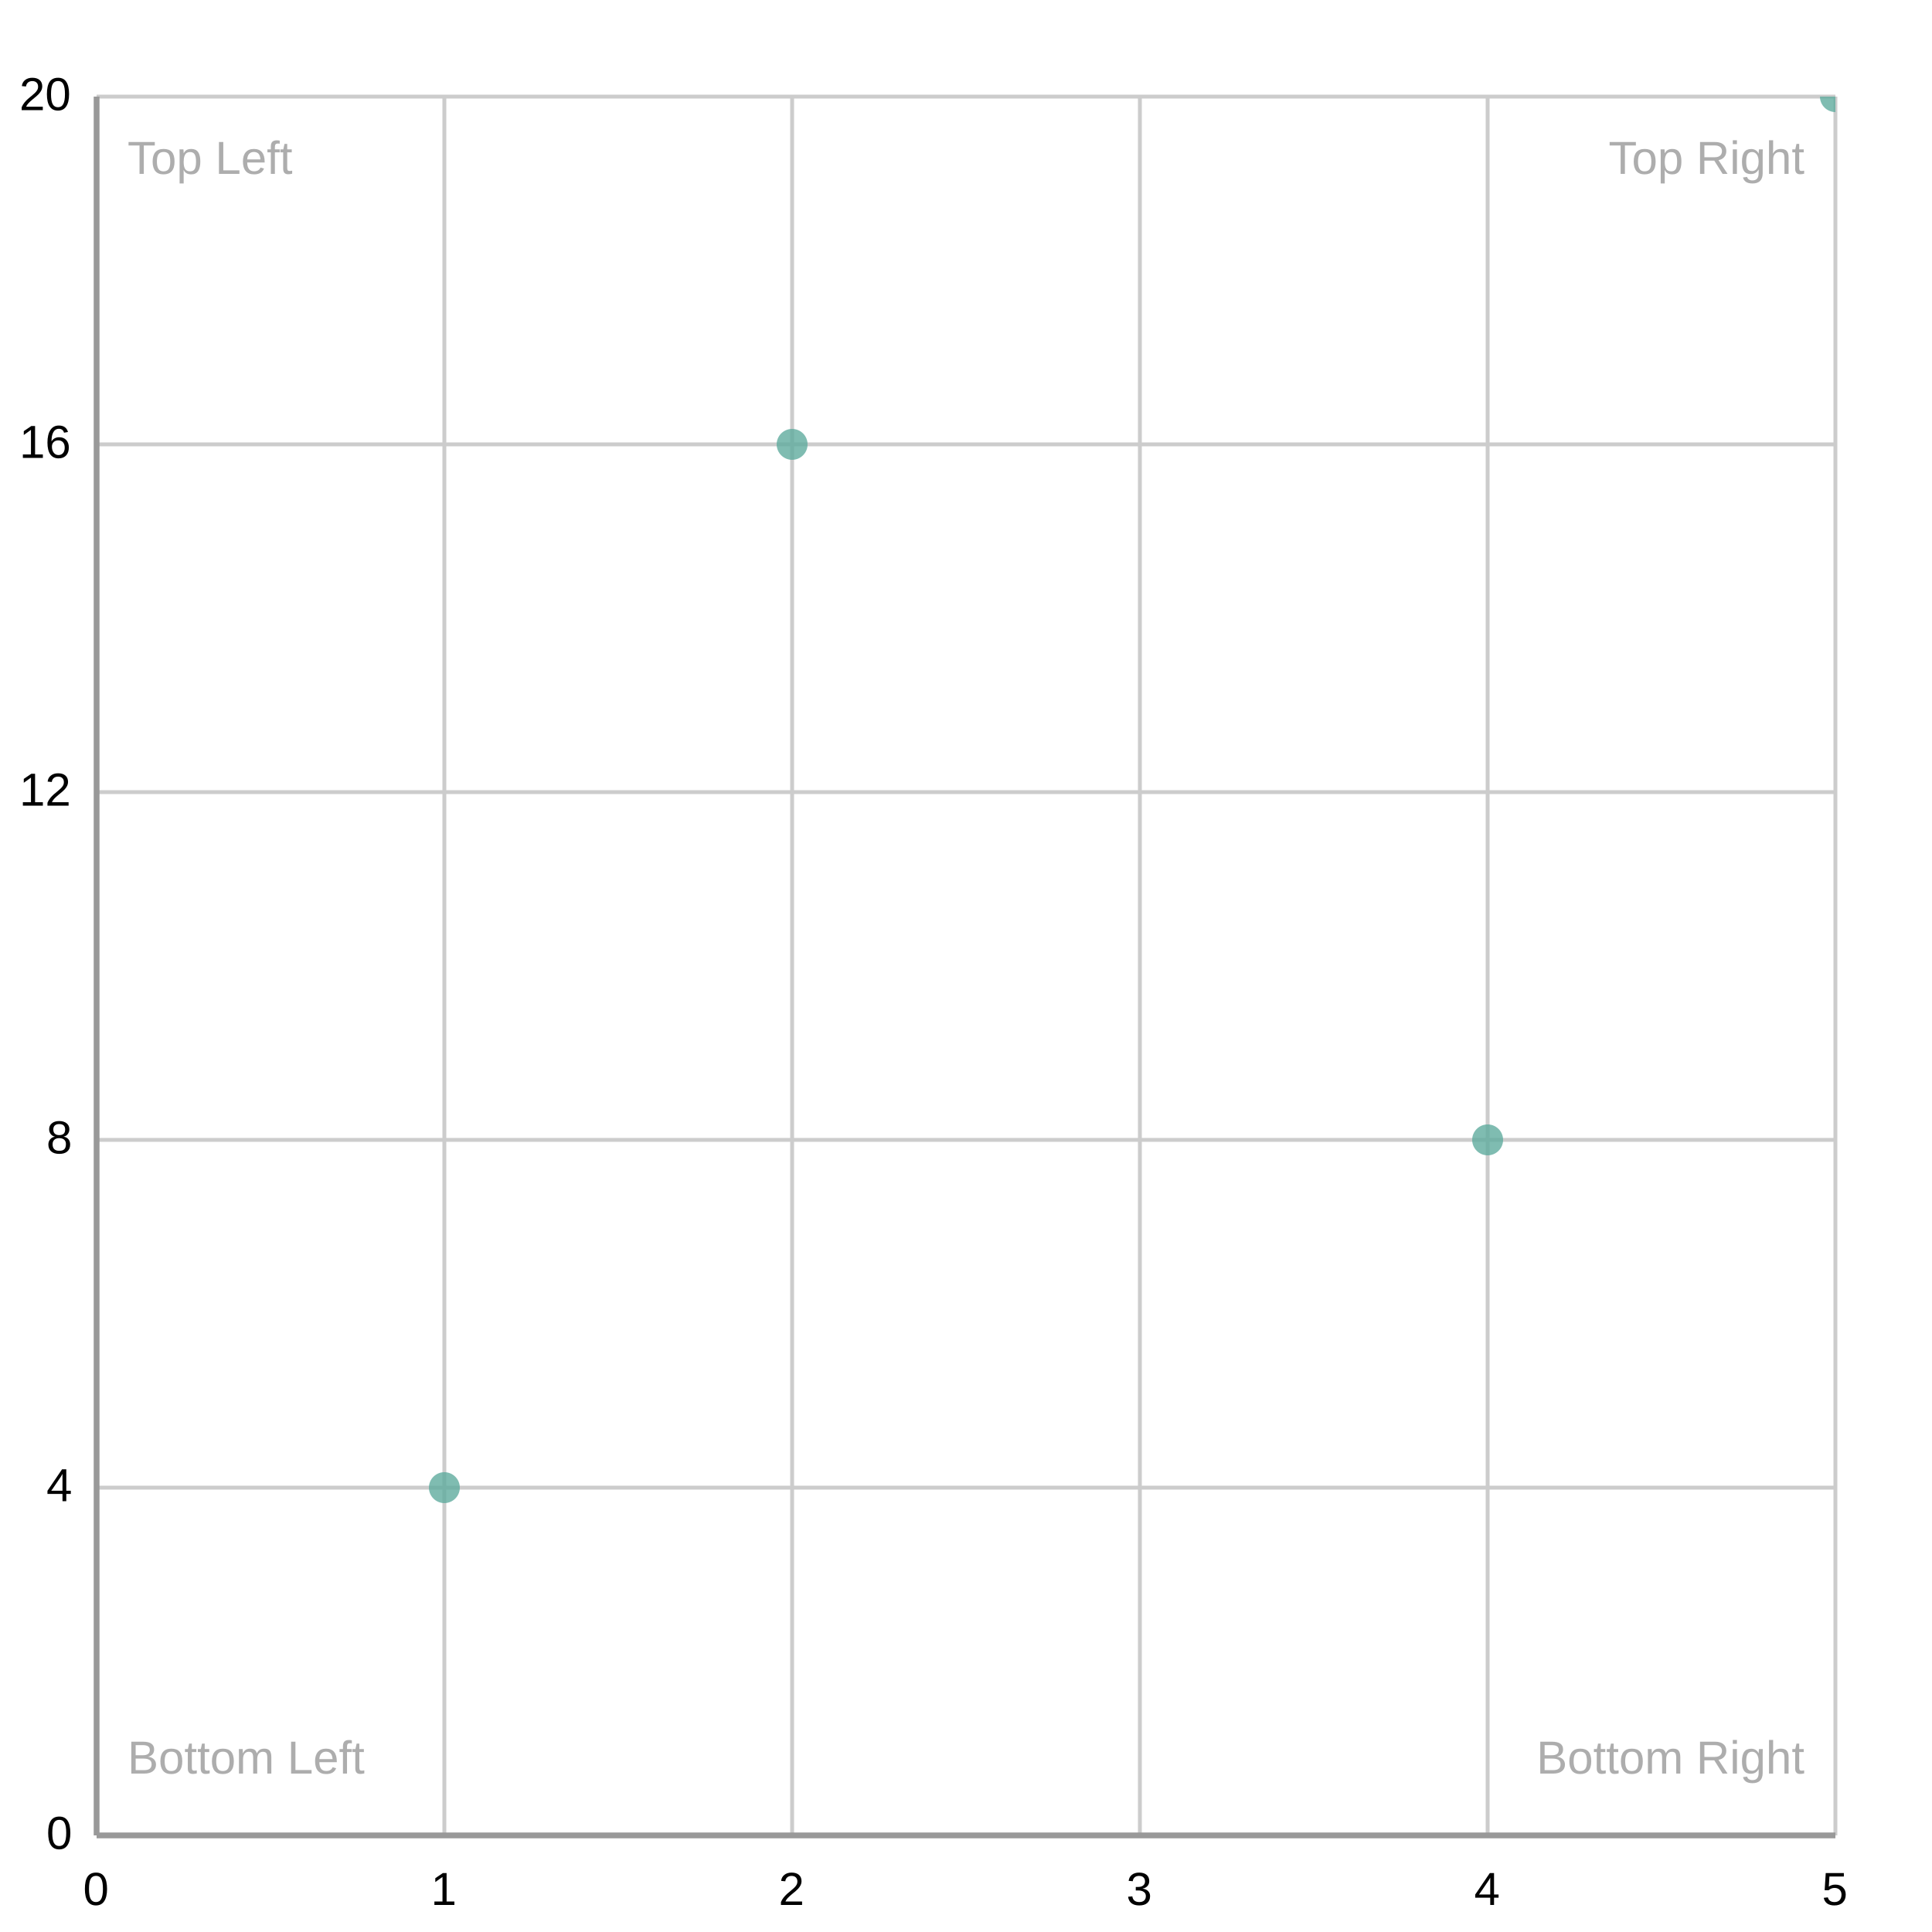
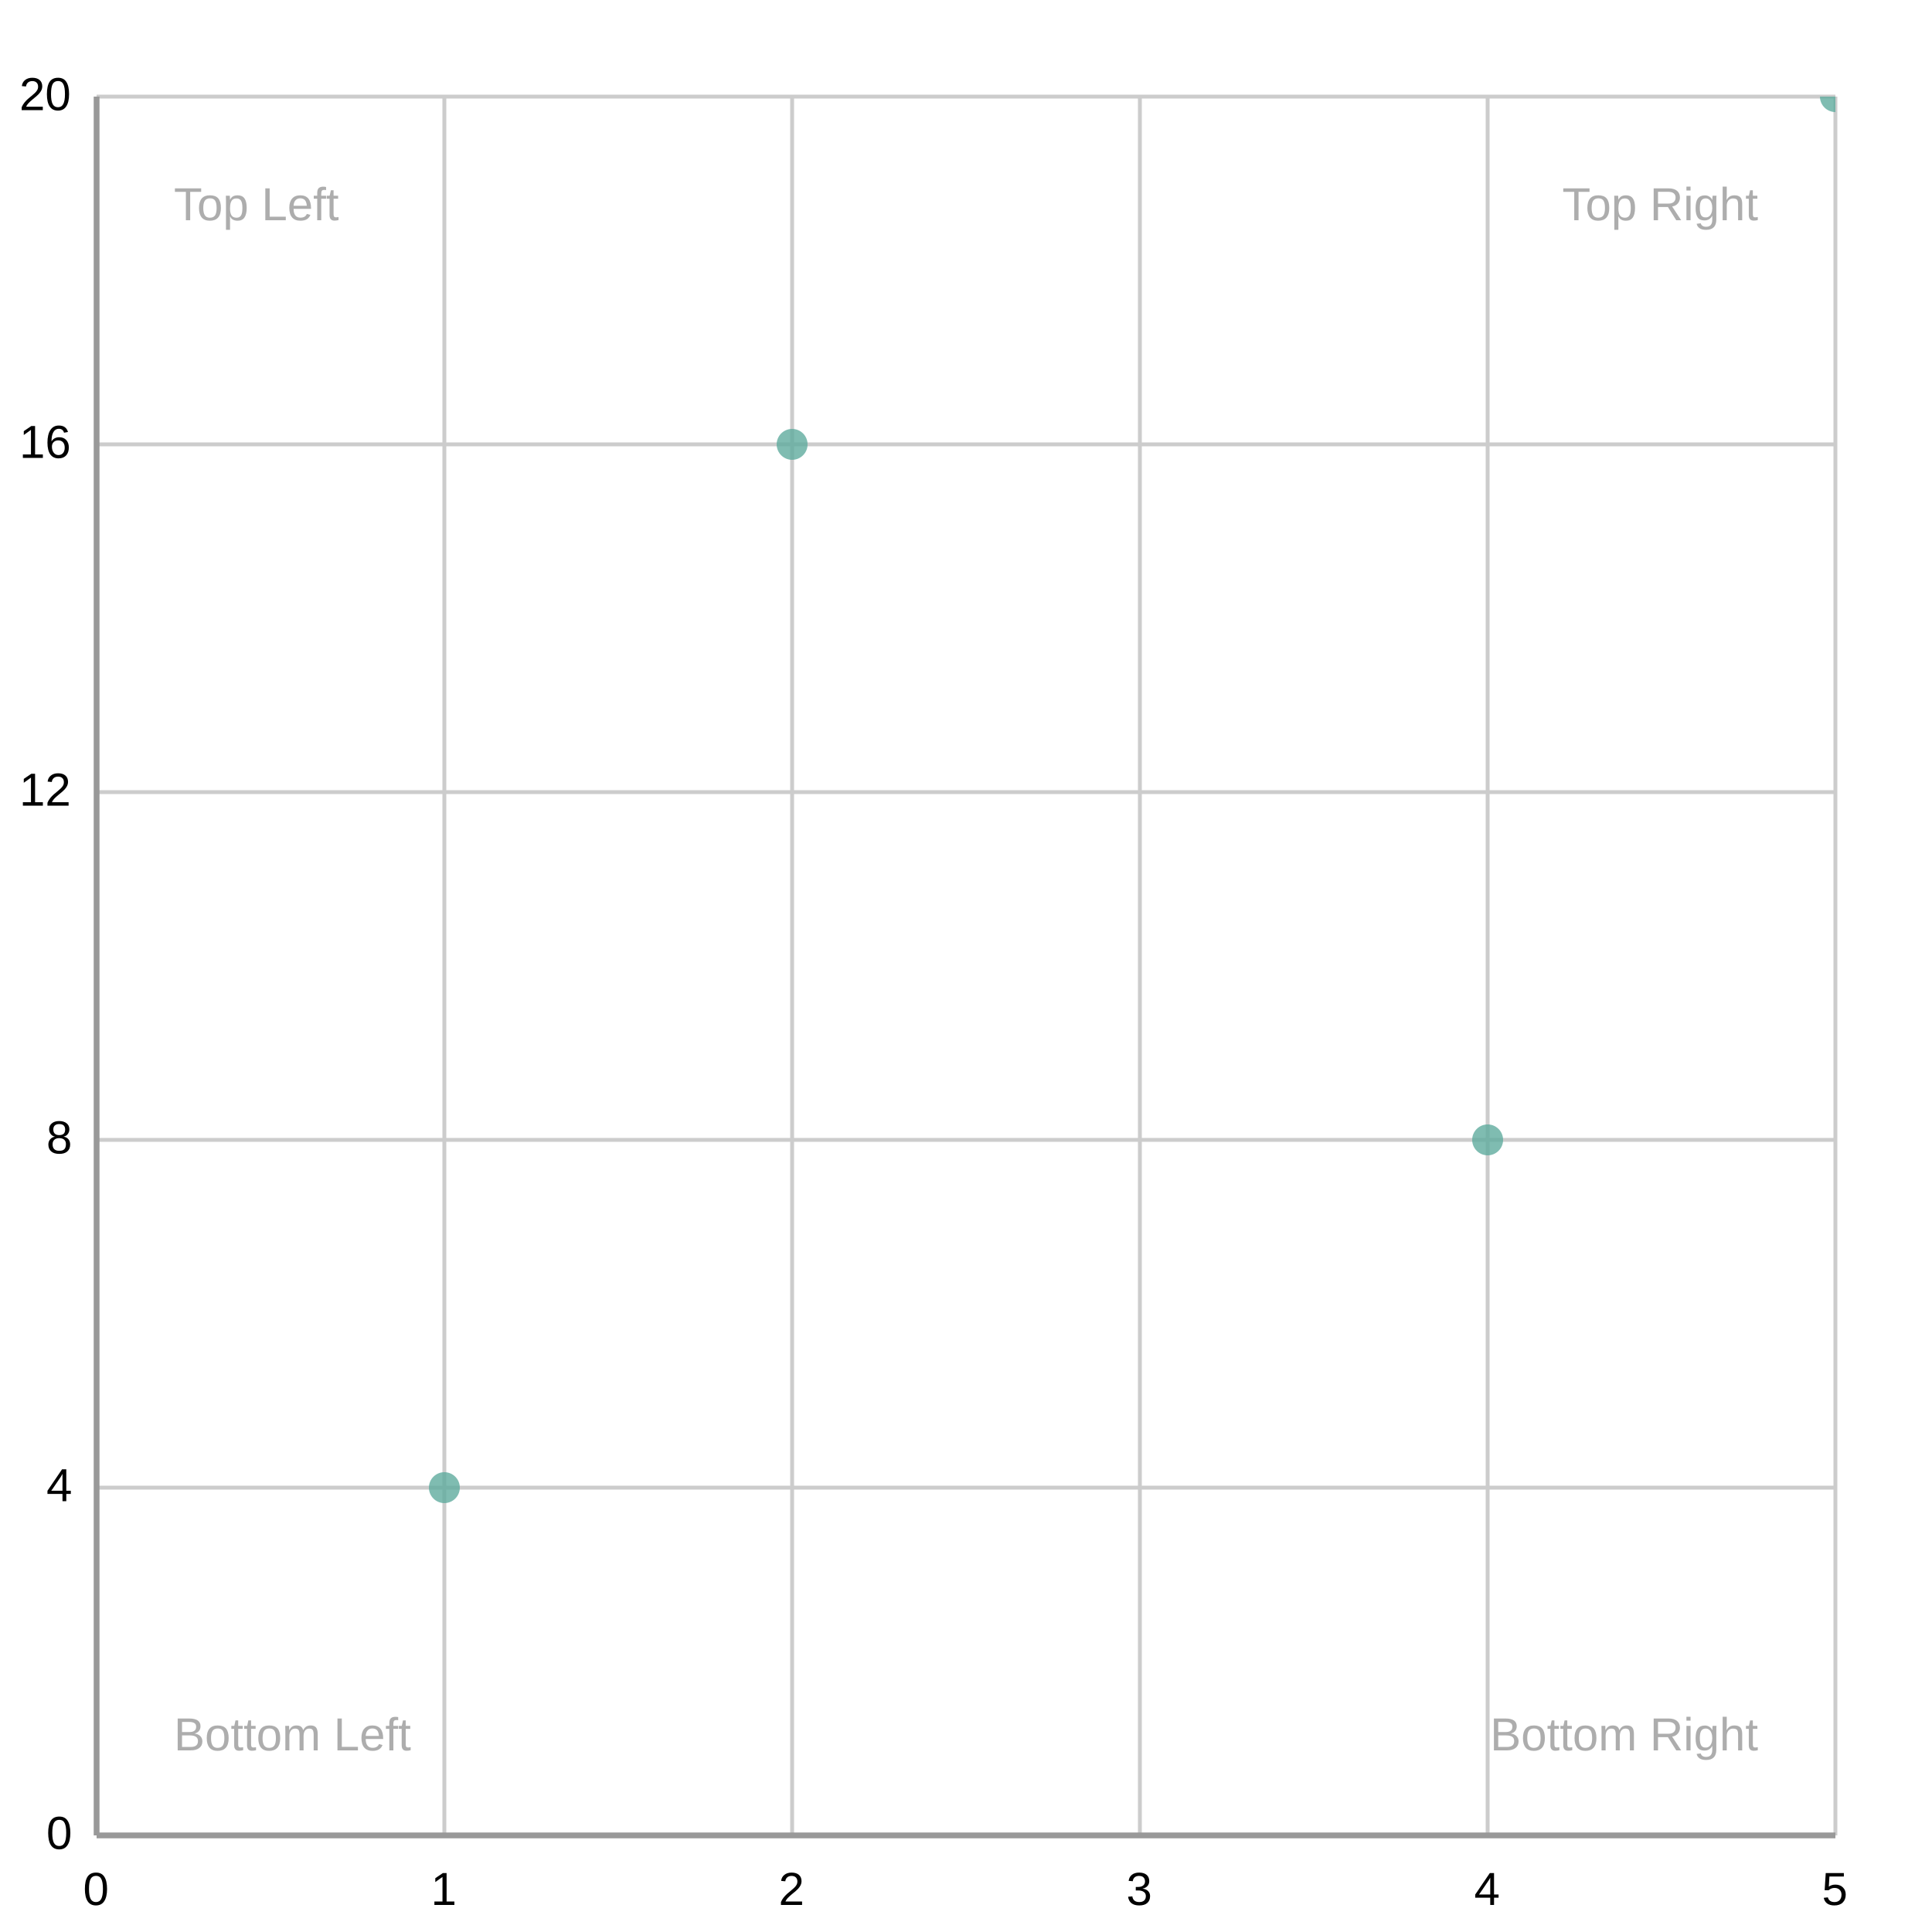
<svg xmlns="http://www.w3.org/2000/svg" width="500" height="500" viewBox="0 0 500 500">
  <path fill="#FFFFFF" d="M0 0 h500 v500 h-500 v-500Z" />
  <defs>
    <clipPath id="plot-clip">
      <rect x="0" y="0" width="450.0" height="450.0" />
    </clipPath>
  </defs>
  <g>
    <path stroke="#cccccc" stroke-dasharray="None" d="M0 0.0 h450.0 M0 90.0 h450.0 M0 180.0 h450.0 M0 270.0 h450.0 M0 360.0 h450.0 M0 450.0 h450.0" transform="translate(25.0, 25.0)" />
    <g font-size="12" font-family="Arial" fill="#000000" transform="translate(19.0, 25.0)">
      <text x="0" y="0.0" transform="translate(-14, 3.5)">20</text>
      <text x="0" y="90.0" transform="translate(-14, 3.5)">16</text>
      <text x="0" y="180.0" transform="translate(-14, 3.5)">12</text>
      <text x="0" y="270.0" transform="translate(-7, 3.5)">8</text>
      <text x="0" y="360.0" transform="translate(-7, 3.5)">4</text>
      <text x="0" y="450.0" transform="translate(-7, 3.5)">0</text>
    </g>
  </g>
  <g>
    <path stroke="#cccccc" stroke-dasharray="None" d="M450.0 0 v450.0 M360.0 0 v450.0 M270.0 0 v450.0 M180.0 0 v450.0 M90.0 0 v450.0 M0.0 0 v450.0" transform="translate(25.0, 25.0)" />
    <g font-size="12" font-family="Arial" fill="#000000" transform="translate(25.0, 43.0)">
      <text x="450.0" y="450.0" transform="translate(-3.5, 0)">5</text>
      <text x="360.0" y="450.0" transform="translate(-3.5, 0)">4</text>
      <text x="270.0" y="450.0" transform="translate(-3.5, 0)">3</text>
      <text x="180.0" y="450.0" transform="translate(-3.5, 0)">2</text>
      <text x="90.0" y="450.0" transform="translate(-3.5, 0)">1</text>
      <text x="0.0" y="450.0" transform="translate(-3.5, 0)">0</text>
    </g>
  </g>
  <g>
    <g opacity="0.8" transform="translate(-25.0, -25.0) rotate(180, 250.0, 250.0) scale(-1, 1) translate(-450.0, 0)" clip-path="url(#plot-clip)">
      <g fill="#5fab9e">
        <circle cx="90.0" cy="90.0" r="4" />
        <circle cx="180.0" cy="360.0" r="4" />
        <circle cx="360.0" cy="180.0" r="4" />
        <circle cx="450.0" cy="450.0" r="4" />
      </g>
    </g>
    <g transform="translate(-25.0, -25.0) rotate(180, 250.0, 250.0) scale(-1, 1) translate(-450.0, 0)">
      <g>
-         <text x="8" y="430.0" fill="#999999" font-size="12" font-family="Arial" text-anchor="start" opacity="0.8" transform="translate(8,430.0) scale(1,-1) translate(-8,-430.0)">Top Left</text>
-         <text x="442.0" y="430.0" fill="#999999" font-size="12" font-family="Arial" text-anchor="end" opacity="0.8" transform="translate(442.0,430.0) scale(1,-1) translate(-442.0,-430.0)">Top Right</text>
-         <text x="8" y="16.0" fill="#999999" font-size="12" font-family="Arial" text-anchor="start" opacity="0.8" transform="translate(8,16.0) scale(1,-1) translate(-8,-16.0)">Bottom Left</text>
-         <text x="442.0" y="16.0" fill="#999999" font-size="12" font-family="Arial" text-anchor="end" opacity="0.8" transform="translate(442.0,16.0) scale(1,-1) translate(-442.0,-16.0)">Bottom Right</text>
+         <text x="20.0" y="418.0" fill="#999999" font-size="12" font-family="Arial" text-anchor="start" opacity="0.8" transform="translate(20.0,418.0) scale(1,-1) translate(-20.0,-418.0)">Top Left</text>
+         <text x="430.0" y="418.0" fill="#999999" font-size="12" font-family="Arial" text-anchor="end" opacity="0.8" transform="translate(430.0,418.0) scale(1,-1) translate(-430.0,-418.0)">Top Right</text>
+         <text x="20.0" y="22.0" fill="#999999" font-size="12" font-family="Arial" text-anchor="start" opacity="0.8" transform="translate(20.0,22.0) scale(1,-1) translate(-20.0,-22.0)">Bottom Left</text>
+         <text x="430.0" y="22.0" fill="#999999" font-size="12" font-family="Arial" text-anchor="end" opacity="0.8" transform="translate(430.0,22.0) scale(1,-1) translate(-430.0,-22.0)">Bottom Right</text>
      </g>
    </g>
  </g>
  <path d="M25.0 25.0 v450.0 M25.0 475.0 h450.0" stroke="#999" stroke-width="1.5" fill="none" />
</svg>
